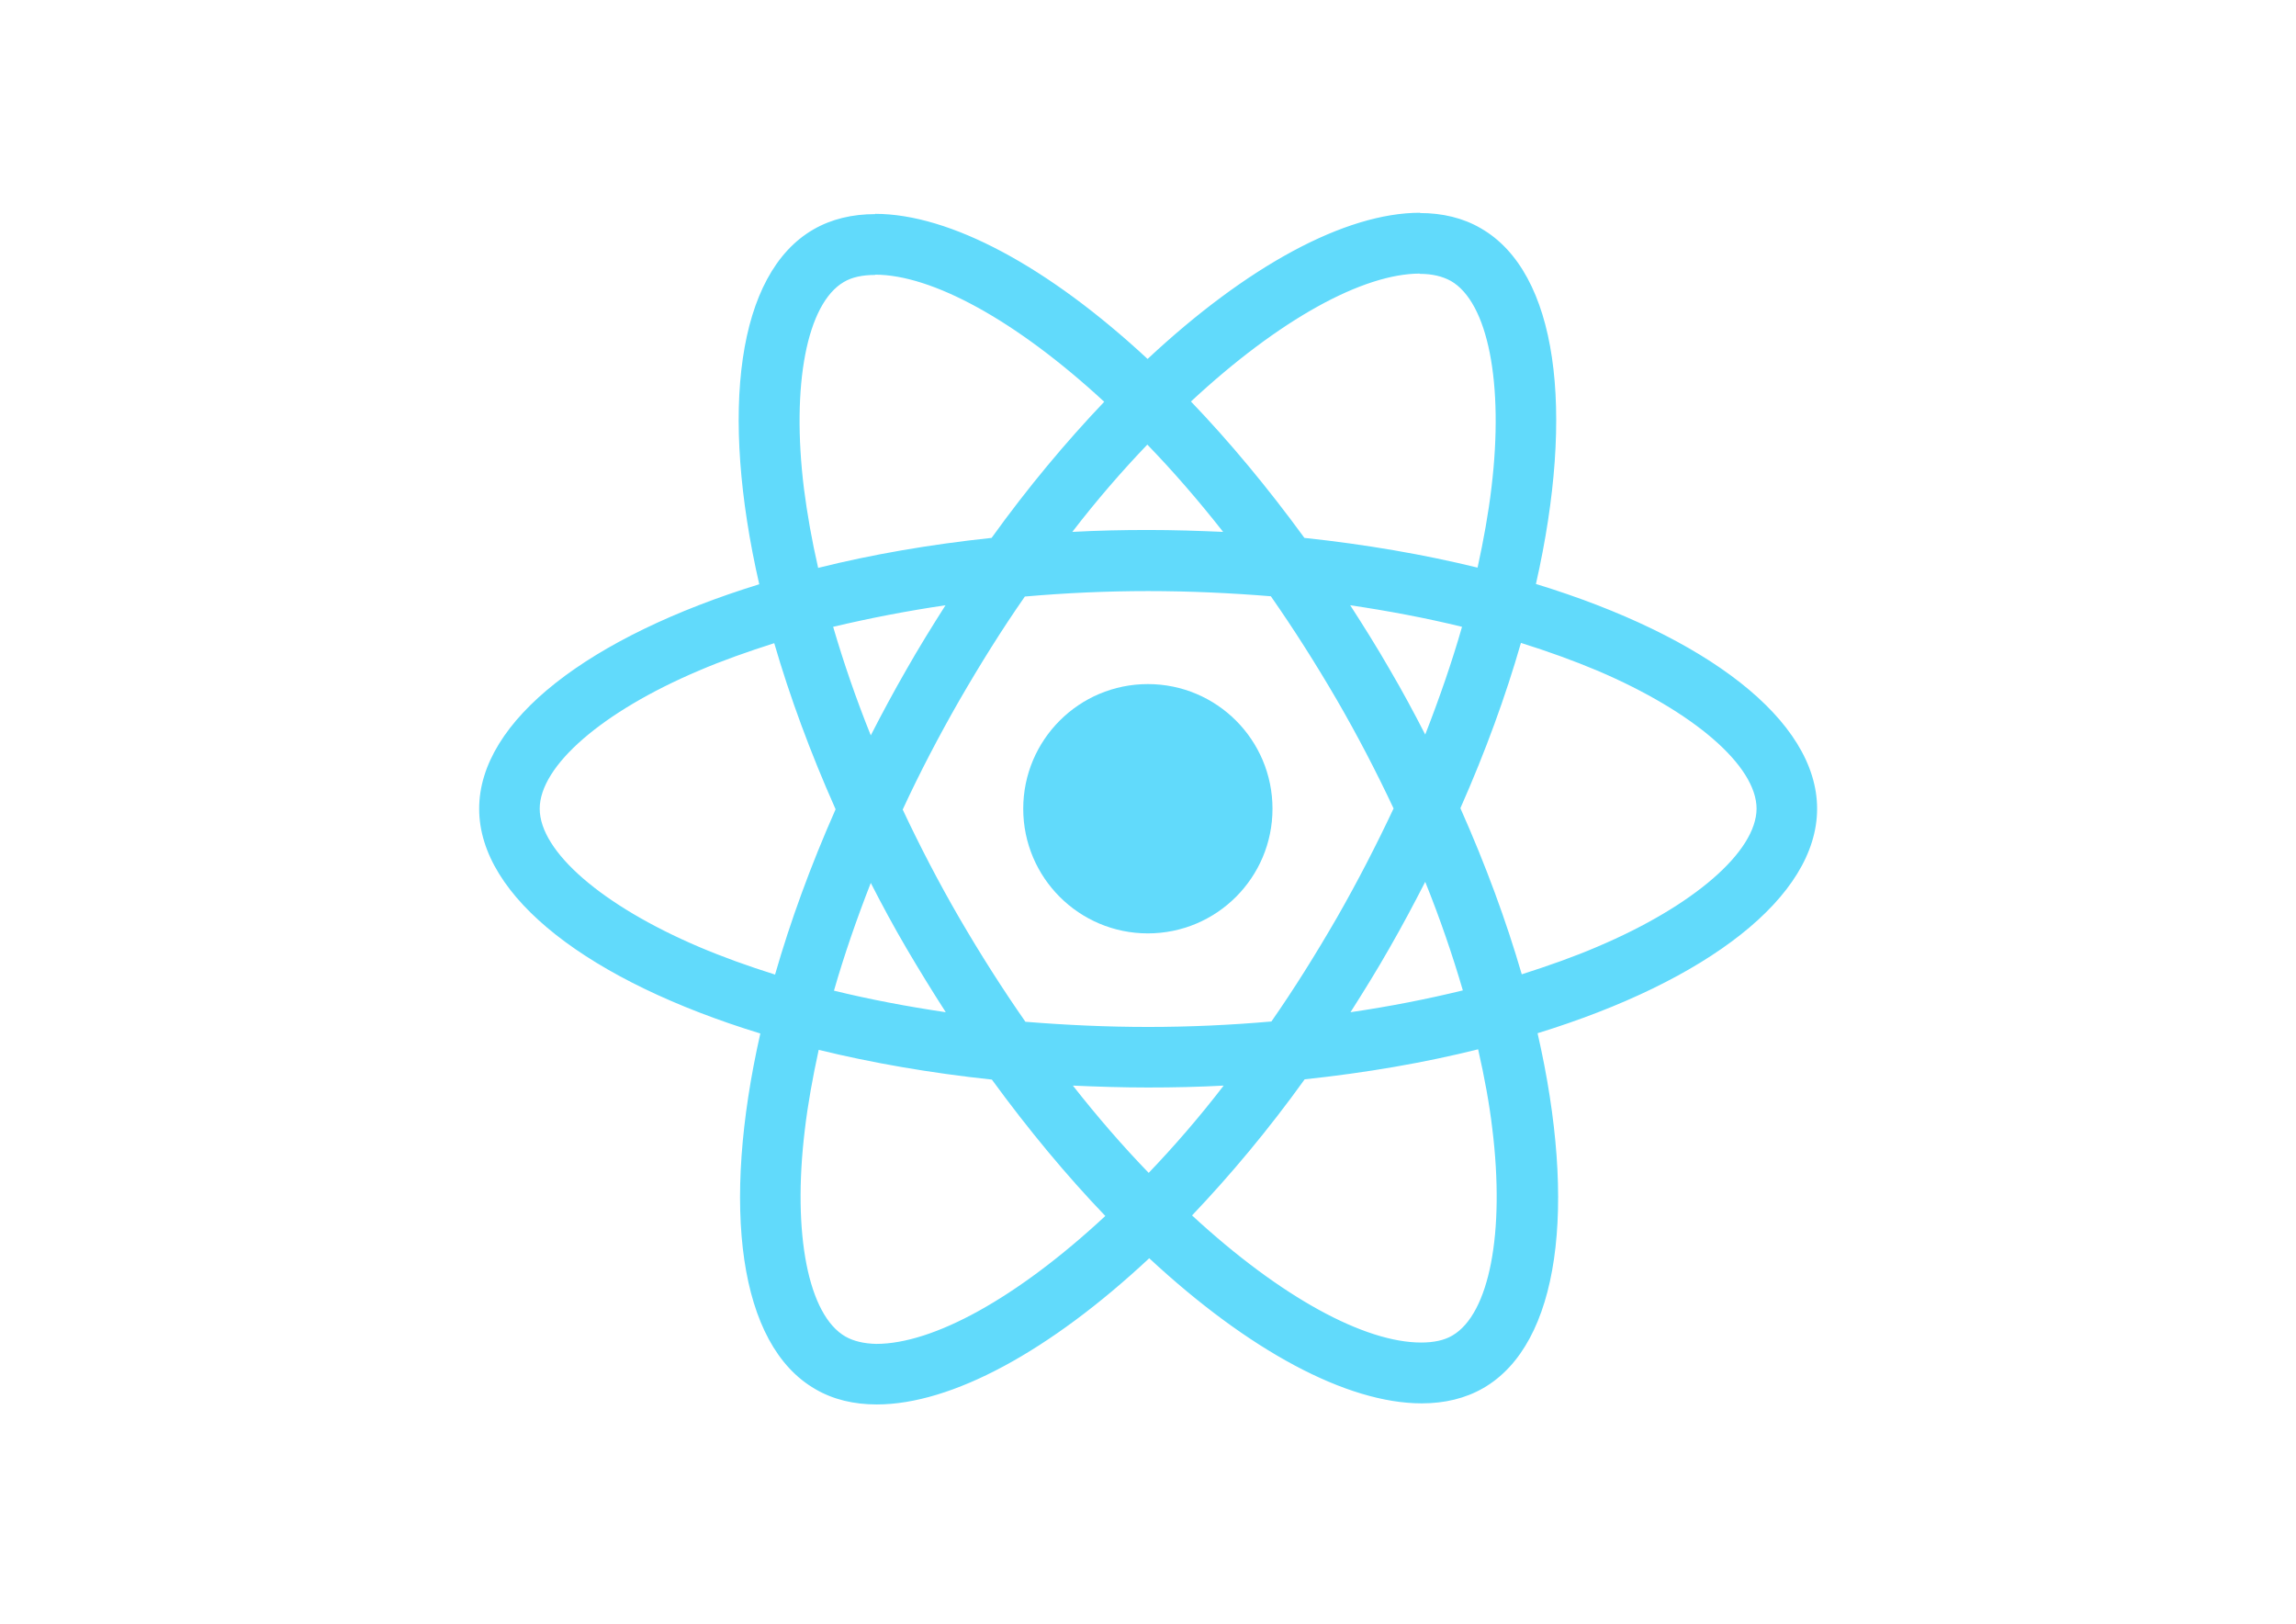
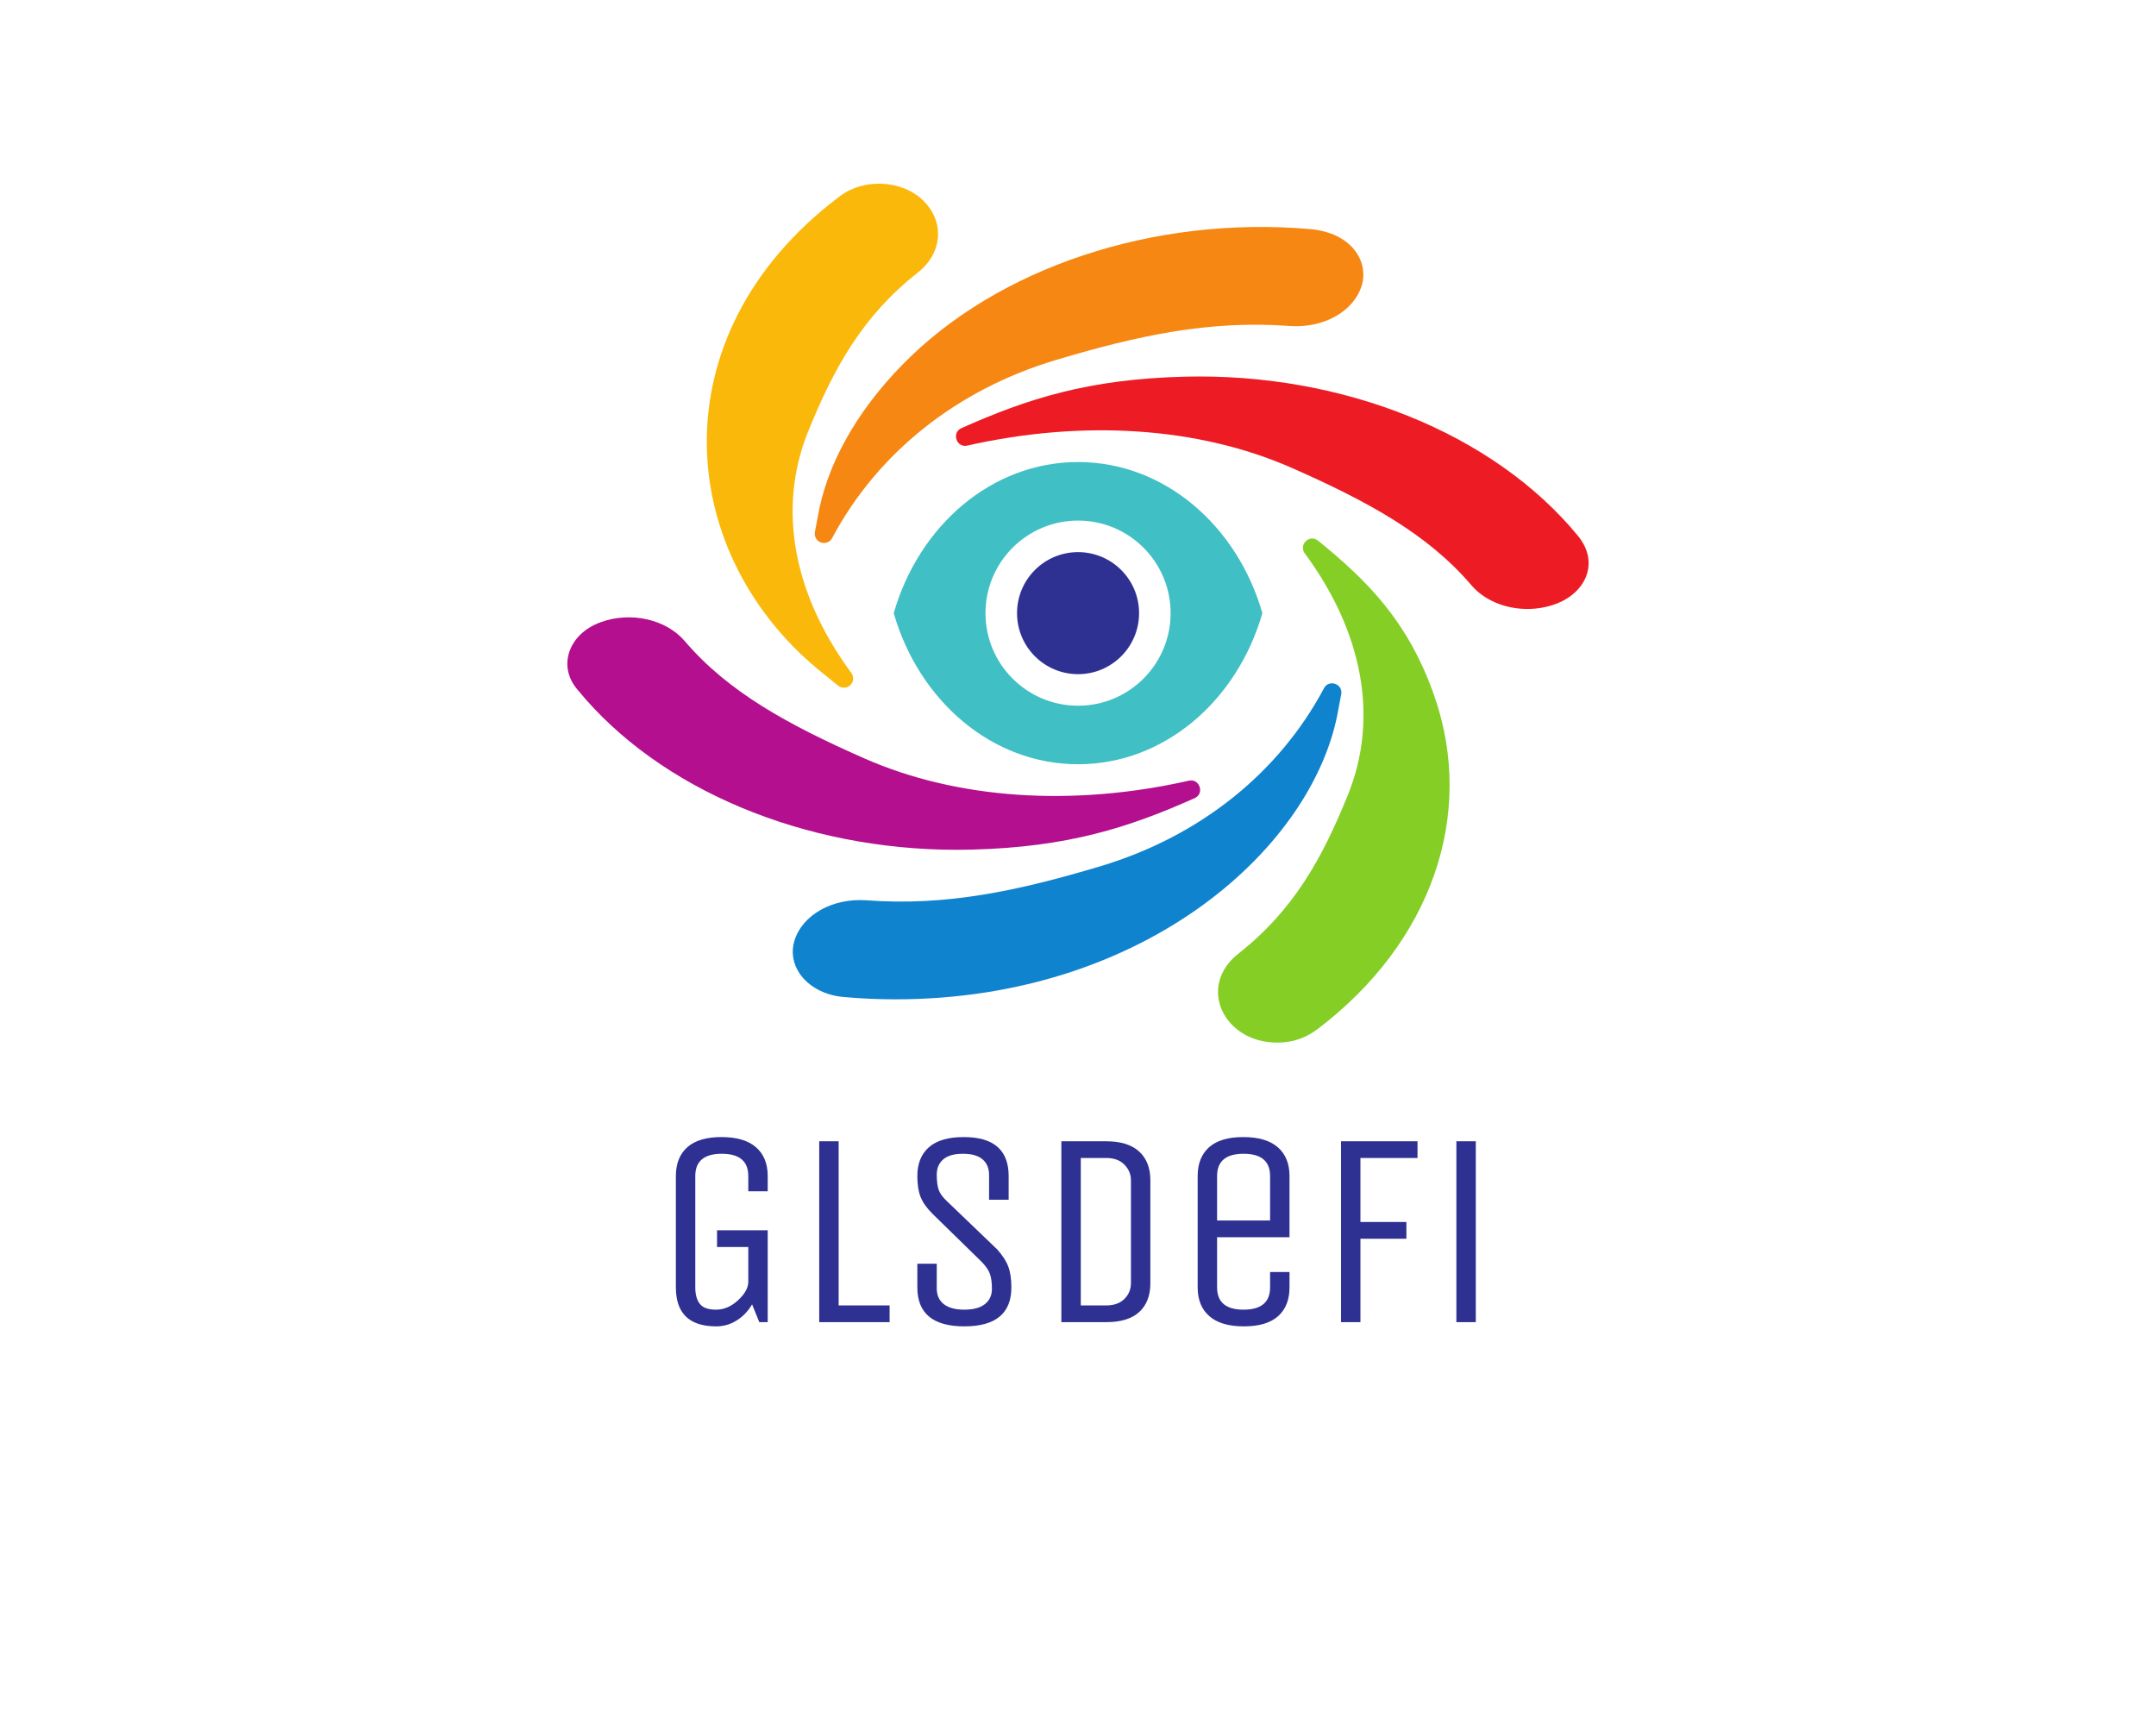
- <svg xmlns="http://www.w3.org/2000/svg" viewBox="0 0 841.9 595.3">
-   <g fill="#61DAFB">
-     <path d="M666.3 296.5c0-32.5-40.7-63.3-103.1-82.4 14.4-63.6 8-114.2-20.2-130.4-6.5-3.8-14.1-5.6-22.4-5.6v22.3c4.6 0 8.3.9 11.4 2.6 13.6 7.8 19.5 37.5 14.9 75.7-1.1 9.4-2.9 19.3-5.1 29.4-19.6-4.8-41-8.5-63.5-10.9-13.5-18.5-27.5-35.3-41.6-50 32.6-30.3 63.2-46.9 84-46.9V78c-27.5 0-63.5 19.6-99.9 53.6-36.4-33.8-72.4-53.2-99.9-53.2v22.3c20.7 0 51.4 16.5 84 46.6-14 14.7-28 31.4-41.3 49.9-22.6 2.4-44 6.1-63.6 11-2.3-10-4-19.7-5.2-29-4.7-38.2 1.1-67.9 14.6-75.8 3-1.8 6.9-2.6 11.5-2.6V78.5c-8.4 0-16 1.8-22.6 5.6-28.1 16.2-34.4 66.7-19.9 130.1-62.2 19.2-102.7 49.9-102.7 82.3 0 32.5 40.7 63.3 103.1 82.4-14.4 63.6-8 114.2 20.2 130.4 6.5 3.8 14.1 5.6 22.5 5.6 27.5 0 63.5-19.6 99.9-53.6 36.4 33.8 72.4 53.2 99.9 53.2 8.4 0 16-1.8 22.6-5.6 28.1-16.2 34.4-66.7 19.9-130.1 62-19.1 102.5-49.9 102.5-82.3zm-130.2-66.7c-3.7 12.9-8.3 26.2-13.5 39.5-4.1-8-8.4-16-13.1-24-4.6-8-9.5-15.8-14.4-23.4 14.2 2.1 27.9 4.7 41 7.9zm-45.8 106.5c-7.8 13.5-15.8 26.3-24.1 38.2-14.9 1.3-30 2-45.2 2-15.1 0-30.2-.7-45-1.9-8.3-11.9-16.4-24.6-24.2-38-7.6-13.1-14.5-26.4-20.8-39.8 6.2-13.4 13.2-26.8 20.7-39.9 7.8-13.5 15.8-26.3 24.1-38.2 14.9-1.3 30-2 45.2-2 15.1 0 30.2.7 45 1.9 8.3 11.9 16.4 24.6 24.2 38 7.6 13.1 14.5 26.4 20.8 39.8-6.3 13.4-13.2 26.8-20.7 39.9zm32.3-13c5.4 13.4 10 26.8 13.8 39.8-13.1 3.2-26.9 5.9-41.2 8 4.9-7.7 9.8-15.6 14.4-23.7 4.6-8 8.9-16.1 13-24.1zM421.2 430c-9.3-9.6-18.6-20.3-27.8-32 9 .4 18.2.7 27.5.7 9.4 0 18.7-.2 27.8-.7-9 11.7-18.3 22.4-27.5 32zm-74.4-58.9c-14.2-2.1-27.9-4.7-41-7.9 3.7-12.9 8.3-26.2 13.5-39.5 4.1 8 8.4 16 13.1 24 4.7 8 9.5 15.8 14.4 23.4zM420.7 163c9.3 9.6 18.6 20.3 27.8 32-9-.4-18.2-.7-27.5-.7-9.4 0-18.7.2-27.8.7 9-11.7 18.3-22.4 27.5-32zm-74 58.9c-4.9 7.7-9.8 15.6-14.4 23.7-4.6 8-8.9 16-13 24-5.4-13.4-10-26.8-13.8-39.8 13.1-3.1 26.9-5.8 41.2-7.9zm-90.5 125.2c-35.4-15.1-58.3-34.9-58.3-50.6 0-15.7 22.9-35.6 58.3-50.6 8.6-3.7 18-7 27.7-10.1 5.7 19.6 13.2 40 22.5 60.9-9.2 20.8-16.6 41.1-22.2 60.6-9.9-3.1-19.3-6.5-28-10.2zM310 490c-13.6-7.8-19.5-37.5-14.9-75.7 1.1-9.4 2.9-19.3 5.1-29.4 19.6 4.8 41 8.5 63.5 10.9 13.5 18.5 27.5 35.3 41.6 50-32.6 30.3-63.2 46.9-84 46.9-4.5-.1-8.3-1-11.3-2.7zm237.2-76.2c4.7 38.2-1.1 67.9-14.6 75.8-3 1.8-6.9 2.6-11.5 2.6-20.7 0-51.4-16.5-84-46.6 14-14.7 28-31.4 41.3-49.9 22.6-2.4 44-6.1 63.6-11 2.3 10.1 4.1 19.8 5.2 29.1zm38.5-66.7c-8.6 3.7-18 7-27.7 10.1-5.7-19.6-13.2-40-22.5-60.9 9.2-20.8 16.6-41.1 22.2-60.6 9.9 3.1 19.3 6.5 28.1 10.2 35.4 15.1 58.3 34.9 58.3 50.6-.1 15.7-23 35.6-58.4 50.6zM320.8 78.4z" />
-     <circle cx="420.9" cy="296.5" r="45.7" />
-     <path d="M520.5 78.1z" />
+ <svg xmlns="http://www.w3.org/2000/svg" version="1.1" width="1280" height="1024" viewBox="0 0 1280 1024" xml:space="preserve">
+   <defs>
+ </defs>
+   <g transform="matrix(1 0 0 1 640 512)" id="background-logo">
+     <rect style="stroke: none; stroke-width: 0; stroke-dasharray: none; stroke-linecap: butt; stroke-dashoffset: 0; stroke-linejoin: miter; stroke-miterlimit: 4; fill: rgb(255,255,255); fill-opacity: 0; fill-rule: nonzero; opacity: 1;" paint-order="stroke" x="-640" y="-512" rx="0" ry="0" width="1280" height="1024" />
+   </g>
+   <g transform="matrix(1.921154 0 0 1.921154 640 363.9776)" id="logo-logo">
+     <g style="" paint-order="stroke">
+       <g transform="matrix(0.2725406 0 0 -0.2725406 0.01726631 -0.00014342)">
+         <path style="stroke: none; stroke-width: 1; stroke-dasharray: none; stroke-linecap: butt; stroke-dashoffset: 0; stroke-linejoin: miter; stroke-miterlimit: 4; fill: rgb(64,191,197); fill-rule: nonzero; opacity: 1;" paint-order="stroke" transform=" translate(0, -171.3215)" d="M 0 0 C 97.649 0 180.377 71.895 209.011 171.322 C 180.377 270.749 97.649 342.643 0 342.643 C -97.649 342.643 -180.377 270.749 -209.011 171.322 C -180.377 71.895 -97.649 0 0 0" stroke-linecap="round" />
+       </g>
+       <g transform="matrix(0.2725406 0 0 -0.2725406 -78.98059 -54.82983)">
+         <path style="stroke: none; stroke-width: 1; stroke-dasharray: none; stroke-linecap: butt; stroke-dashoffset: 0; stroke-linejoin: miter; stroke-miterlimit: 4; fill: rgb(250,184,10); fill-rule: nonzero; opacity: 1;" paint-order="stroke" transform=" translate(3.091178, -271.4601)" d="M 0 0 L 14.676 -11.916 C 18.78 -15.25 24.711 -14.997 28.522 -11.363 C 32.339 -7.715 32.851 -1.802 29.718 2.445 C -36.745 92.504 -54.172 189.649 -19.362 275.973 C 10.036 348.648 42.441 407.136 105.034 456.364 C 133.565 478.798 135.681 514.657 110.543 538.683 C 86.787 561.389 43.993 563.504 17.088 543.298 L 14.625 541.437 C -191.487 384.733 -171.229 134.617 0 0" stroke-linecap="round" />
+       </g>
+       <g transform="matrix(0.2725406 0 0 -0.2725406 3.409872 -70.50646)">
+         <path style="stroke: none; stroke-width: 1; stroke-dasharray: none; stroke-linecap: butt; stroke-dashoffset: 0; stroke-linejoin: miter; stroke-miterlimit: 4; fill: rgb(246,135,18); fill-rule: nonzero; opacity: 1;" paint-order="stroke" transform=" translate(-307.7728, -150.5269)" d="M 0 0 L -3.071 -16.168 C -4.039 -21.26 -1.14 -26.293 3.749 -28.015 C 4.893 -28.418 6.066 -28.61 7.225 -28.61 C 11.009 -28.61 14.618 -26.551 16.482 -23.048 C 67.808 73.451 157.773 145.108 269.796 178.718 C 363.543 206.769 444.526 224.096 535.037 217.399 C 573.745 214.568 608.174 233.932 617.019 263.482 L 617.019 263.484 C 625.132 290.569 605.544 323.052 558.59 327.236 C 380.864 342.68 203.544 283.633 95.792 173.136 C 43.098 119.106 9.961 59.162 0 0" stroke-linecap="round" />
+       </g>
+       <g transform="matrix(0.2725406 0 0 -0.2725406 60.04541 -37.20944)">
+         <path style="stroke: none; stroke-width: 1; stroke-dasharray: none; stroke-linecap: butt; stroke-dashoffset: 0; stroke-linejoin: miter; stroke-miterlimit: 4; fill: rgb(237,28,36); fill-rule: nonzero; opacity: 1;" paint-order="stroke" transform=" translate(346.6126, -48.92862)" d="M 0 0 C -95.335 115.991 -266.404 185.202 -446.526 180.489 C -555.252 177.675 -624.127 155.59 -699.087 122.15 C -710.575 117.023 -704.784 99.584 -692.507 102.352 C -560.32 132.199 -429.803 123.297 -325.004 77.283 C -238.068 39.028 -170.094 1.742 -120.932 -55.878 C -106.125 -73.235 -82.113 -82.86 -57.364 -82.858 C -46.599 -82.858 -35.694 -81.036 -25.347 -77.238 C 8.263 -64.902 25.128 -30.824 0 0" stroke-linecap="round" />
+       </g>
+       <g transform="matrix(0.2725406 0 0 -0.2725406 79.0546 54.81794)">
+         <path style="stroke: none; stroke-width: 1; stroke-dasharray: none; stroke-linecap: butt; stroke-dashoffset: 0; stroke-linejoin: miter; stroke-miterlimit: 4; fill: rgb(133,206,38); fill-rule: nonzero; opacity: 1;" paint-order="stroke" transform=" translate(-17.91271, 283.3331)" d="M 0 0 C -9.499 7.709 -22.308 -4.51 -15.04 -14.362 C 51.423 -104.419 68.85 -201.56 34.04 -287.887 C 4.635 -360.566 -27.771 -419.06 -90.36 -468.279 C -137.369 -505.255 -107.225 -569.098 -46.316 -569.098 C -27.477 -569.098 -13.096 -563.305 0.049 -553.353 C 128.249 -455.889 178.832 -311.539 132.07 -176.639 C 102.293 -90.765 54.465 -44.207 0 0" stroke-linecap="round" />
+       </g>
+       <g transform="matrix(0.2725406 0 0 -0.2725406 -3.375799 70.50649)">
+         <path style="stroke: none; stroke-width: 1; stroke-dasharray: none; stroke-linecap: butt; stroke-dashoffset: 0; stroke-linejoin: miter; stroke-miterlimit: 4; fill: rgb(16,131,207); fill-rule: nonzero; opacity: 1;" paint-order="stroke" transform=" translate(307.7736, 150.5279)" d="M 0 0 L 3.071 16.17 C 5.306 27.94 -10.884 33.585 -16.482 23.05 C -67.806 -73.448 -157.773 -145.103 -269.798 -178.714 C -363.543 -206.775 -444.525 -224.092 -535.035 -217.397 C -573.706 -214.527 -608.168 -233.928 -617.019 -263.484 C -620.772 -276.018 -618.645 -289.134 -611.028 -300.407 C -601.09 -315.111 -582.772 -325.029 -561.733 -326.958 L -558.588 -327.236 C -539.857 -328.866 -521.154 -329.664 -502.51 -329.664 C -218.277 -329.664 -26.244 -155.857 -2.2737367544323206e-13 0" stroke-linecap="round" />
+       </g>
+       <g transform="matrix(0.2725406 0 0 -0.2725406 -60.02859 37.20811)">
+         <path style="stroke: none; stroke-width: 1; stroke-dasharray: none; stroke-linecap: butt; stroke-dashoffset: 0; stroke-linejoin: miter; stroke-miterlimit: 4; fill: rgb(179,15,142); fill-rule: nonzero; opacity: 1;" paint-order="stroke" transform=" translate(99.9773, -131.5641)" d="M 0 0 C 108.751 2.815 177.619 24.915 252.561 58.339 C 264.064 63.468 258.225 80.94 245.981 78.137 C 113.801 48.286 -16.719 57.188 -121.519 103.205 C -208.456 141.459 -276.43 178.746 -325.592 236.364 C -346.84 261.277 -387.041 270.261 -421.179 257.727 C -439.653 250.946 -452.768 237.908 -457.164 221.959 C -460.925 208.311 -457.803 194.384 -448.368 182.747 L -446.524 180.487 C -354.217 68.178 -190.887 -0.221 -17.129 -0.221 C -11.433 -0.221 -5.714 -0.147 0 0" stroke-linecap="round" />
+       </g>
+       <g transform="matrix(0.2725406 0 0 -0.2725406 0.01723905 -0.0001979281)">
+         <path style="stroke: none; stroke-width: 1; stroke-dasharray: none; stroke-linecap: butt; stroke-dashoffset: 0; stroke-linejoin: miter; stroke-miterlimit: 4; fill: rgb(255,255,255); fill-rule: nonzero; opacity: 1;" paint-order="stroke" transform=" translate(104.953, 0)" d="M 0 0 C 0 -57.964 -46.989 -104.953 -104.953 -104.953 C -162.917 -104.953 -209.906 -57.964 -209.906 0 C -209.906 57.964 -162.917 104.953 -104.953 104.953 C -46.989 104.953 0 57.964 0 0" stroke-linecap="round" />
+       </g>
+       <g transform="matrix(0.2725406 0 0 -0.2725406 0.0172118 -0.0001979281)">
+         <path style="stroke: none; stroke-width: 1; stroke-dasharray: none; stroke-linecap: butt; stroke-dashoffset: 0; stroke-linejoin: miter; stroke-miterlimit: 4; fill: rgb(46,49,146); fill-rule: nonzero; opacity: 1;" paint-order="stroke" transform=" translate(69.186, 0)" d="M 0 0 C 0 -38.21 -30.976 -69.186 -69.186 -69.186 C -107.396 -69.186 -138.372 -38.21 -138.372 0 C -138.372 38.21 -107.396 69.186 -69.186 69.186 C -30.976 69.186 0 38.21 0 0" stroke-linecap="round" />
+       </g>
+     </g>
+   </g>
+   <g transform="matrix(1.921154 0 0 1.921154 638.7141 731.1751)" id="text-logo">
+     <g style="" paint-order="stroke">
+       <g transform="matrix(1 0 0 1 0 0)" id="text-logo-path-0">
+         <path style="stroke: none; stroke-width: 0; stroke-dasharray: none; stroke-linecap: butt; stroke-dashoffset: 0; stroke-linejoin: miter; stroke-miterlimit: 4; fill: rgb(46,49,146); fill-rule: nonzero; opacity: 1;" paint-order="stroke" transform=" translate(-130.91, 27.945)" d="M 7.31 -10.75 L 7.31 -10.75 L 7.31 -45.14 Q 7.31 -50.89 10.83 -54.04 Q 14.36 -57.19 21.42 -57.19 Q 28.47 -57.19 32.08 -54.04 Q 35.69 -50.89 35.69 -45.14 L 35.69 -45.14 L 35.69 -40.44 L 29.69 -40.44 L 29.69 -45.14 Q 29.69 -52.03 21.5 -52.03 Q 13.31 -52.03 13.31 -45.14 L 13.31 -45.14 L 13.31 -10.75 Q 13.31 -7.47 14.7 -5.67 Q 16.08 -3.86 19.74 -3.86 Q 23.39 -3.86 26.54 -6.78 Q 29.69 -9.7 29.69 -12.47 L 29.69 -12.47 L 29.69 -23.22 L 20.03 -23.22 L 20.03 -28.39 L 35.69 -28.39 L 35.69 0 L 33.09 0 L 30.86 -5.5 Q 29.06 -2.39 26.14 -0.55 Q 23.22 1.3 19.78 1.3 L 19.78 1.3 Q 7.31 1.3 7.31 -10.75 Z M 73.36 0 L 51.61 0 L 51.61 -55.89 L 57.61 -55.89 L 57.61 -5.17 L 73.36 -5.17 L 73.36 0 Z M 81.93 -10.75 L 81.93 -10.75 L 81.93 -18.06 L 87.93 -18.06 L 87.93 -10.41 Q 87.93 -7.31 90.09 -5.58 Q 92.26 -3.86 96.46 -3.86 Q 100.66 -3.86 102.82 -5.58 Q 104.98 -7.31 104.98 -10.27 Q 104.98 -13.23 104.33 -14.99 Q 103.68 -16.75 101.71 -18.73 L 101.71 -18.73 L 86.55 -33.55 Q 83.9 -36.2 82.91 -38.74 Q 81.93 -41.28 81.93 -45.14 L 81.93 -45.14 Q 81.93 -50.89 85.5 -54.04 Q 89.07 -57.19 96.29 -57.19 L 96.29 -57.19 Q 110.15 -57.19 110.15 -45.14 L 110.15 -45.14 L 110.15 -37.83 L 104.1 -37.83 L 104.1 -45.48 Q 104.1 -48.58 102.08 -50.31 Q 100.07 -52.03 96.02 -52.03 Q 91.96 -52.03 89.95 -50.31 Q 87.93 -48.58 87.93 -45.58 Q 87.93 -42.58 88.54 -40.86 Q 89.15 -39.14 91.21 -37.25 L 91.21 -37.25 L 106.62 -22.47 Q 109.1 -19.69 110.04 -17.15 Q 110.99 -14.61 110.99 -10.75 L 110.99 -10.75 Q 110.99 1.3 96.46 1.3 Q 81.93 1.3 81.93 -10.75 Z M 140.3 0 L 126.44 0 L 126.44 -55.89 L 140.3 -55.89 Q 147.01 -55.89 150.48 -52.72 Q 153.94 -49.55 153.94 -43.84 L 153.94 -43.84 L 153.94 -12.05 Q 153.94 -6.3 150.52 -3.15 Q 147.1 0 140.3 0 L 140.3 0 Z M 132.44 -50.73 L 132.44 -5.17 L 140.3 -5.17 Q 143.91 -5.17 145.92 -7.18 Q 147.94 -9.2 147.94 -12.05 L 147.94 -12.05 L 147.94 -43.84 Q 147.94 -46.61 145.92 -48.67 Q 143.91 -50.73 140.3 -50.73 L 140.3 -50.73 L 132.44 -50.73 Z M 168.56 -10.75 L 168.56 -10.75 L 168.56 -45.14 Q 168.56 -50.89 172.08 -54.04 Q 175.61 -57.19 182.67 -57.19 Q 189.72 -57.19 193.33 -54.04 Q 196.94 -50.89 196.94 -45.14 L 196.94 -45.14 L 196.94 -26.25 L 174.56 -26.25 L 174.56 -10.75 Q 174.56 -3.86 182.75 -3.86 Q 190.94 -3.86 190.94 -10.75 L 190.94 -10.75 L 190.94 -15.5 L 196.94 -15.5 L 196.94 -10.75 Q 196.94 -5 193.42 -1.85 Q 189.89 1.3 182.83 1.3 Q 175.78 1.3 172.17 -1.85 Q 168.56 -5 168.56 -10.75 Z M 174.56 -45.14 L 174.56 -31.41 L 190.94 -31.41 L 190.94 -45.14 Q 190.94 -52.03 182.75 -52.03 Q 174.56 -52.03 174.56 -45.14 L 174.56 -45.14 Z M 218.86 0 L 212.86 0 L 212.86 -55.89 L 236.5 -55.89 L 236.5 -50.73 L 218.86 -50.73 L 218.86 -30.95 L 233.06 -30.95 L 233.06 -25.78 L 218.86 -25.78 L 218.86 0 Z M 254.51 0 L 248.51 0 L 248.51 -55.89 L 254.51 -55.89 L 254.51 0 Z" stroke-linecap="round" />
+       </g>
+     </g>
  </g>
</svg>
